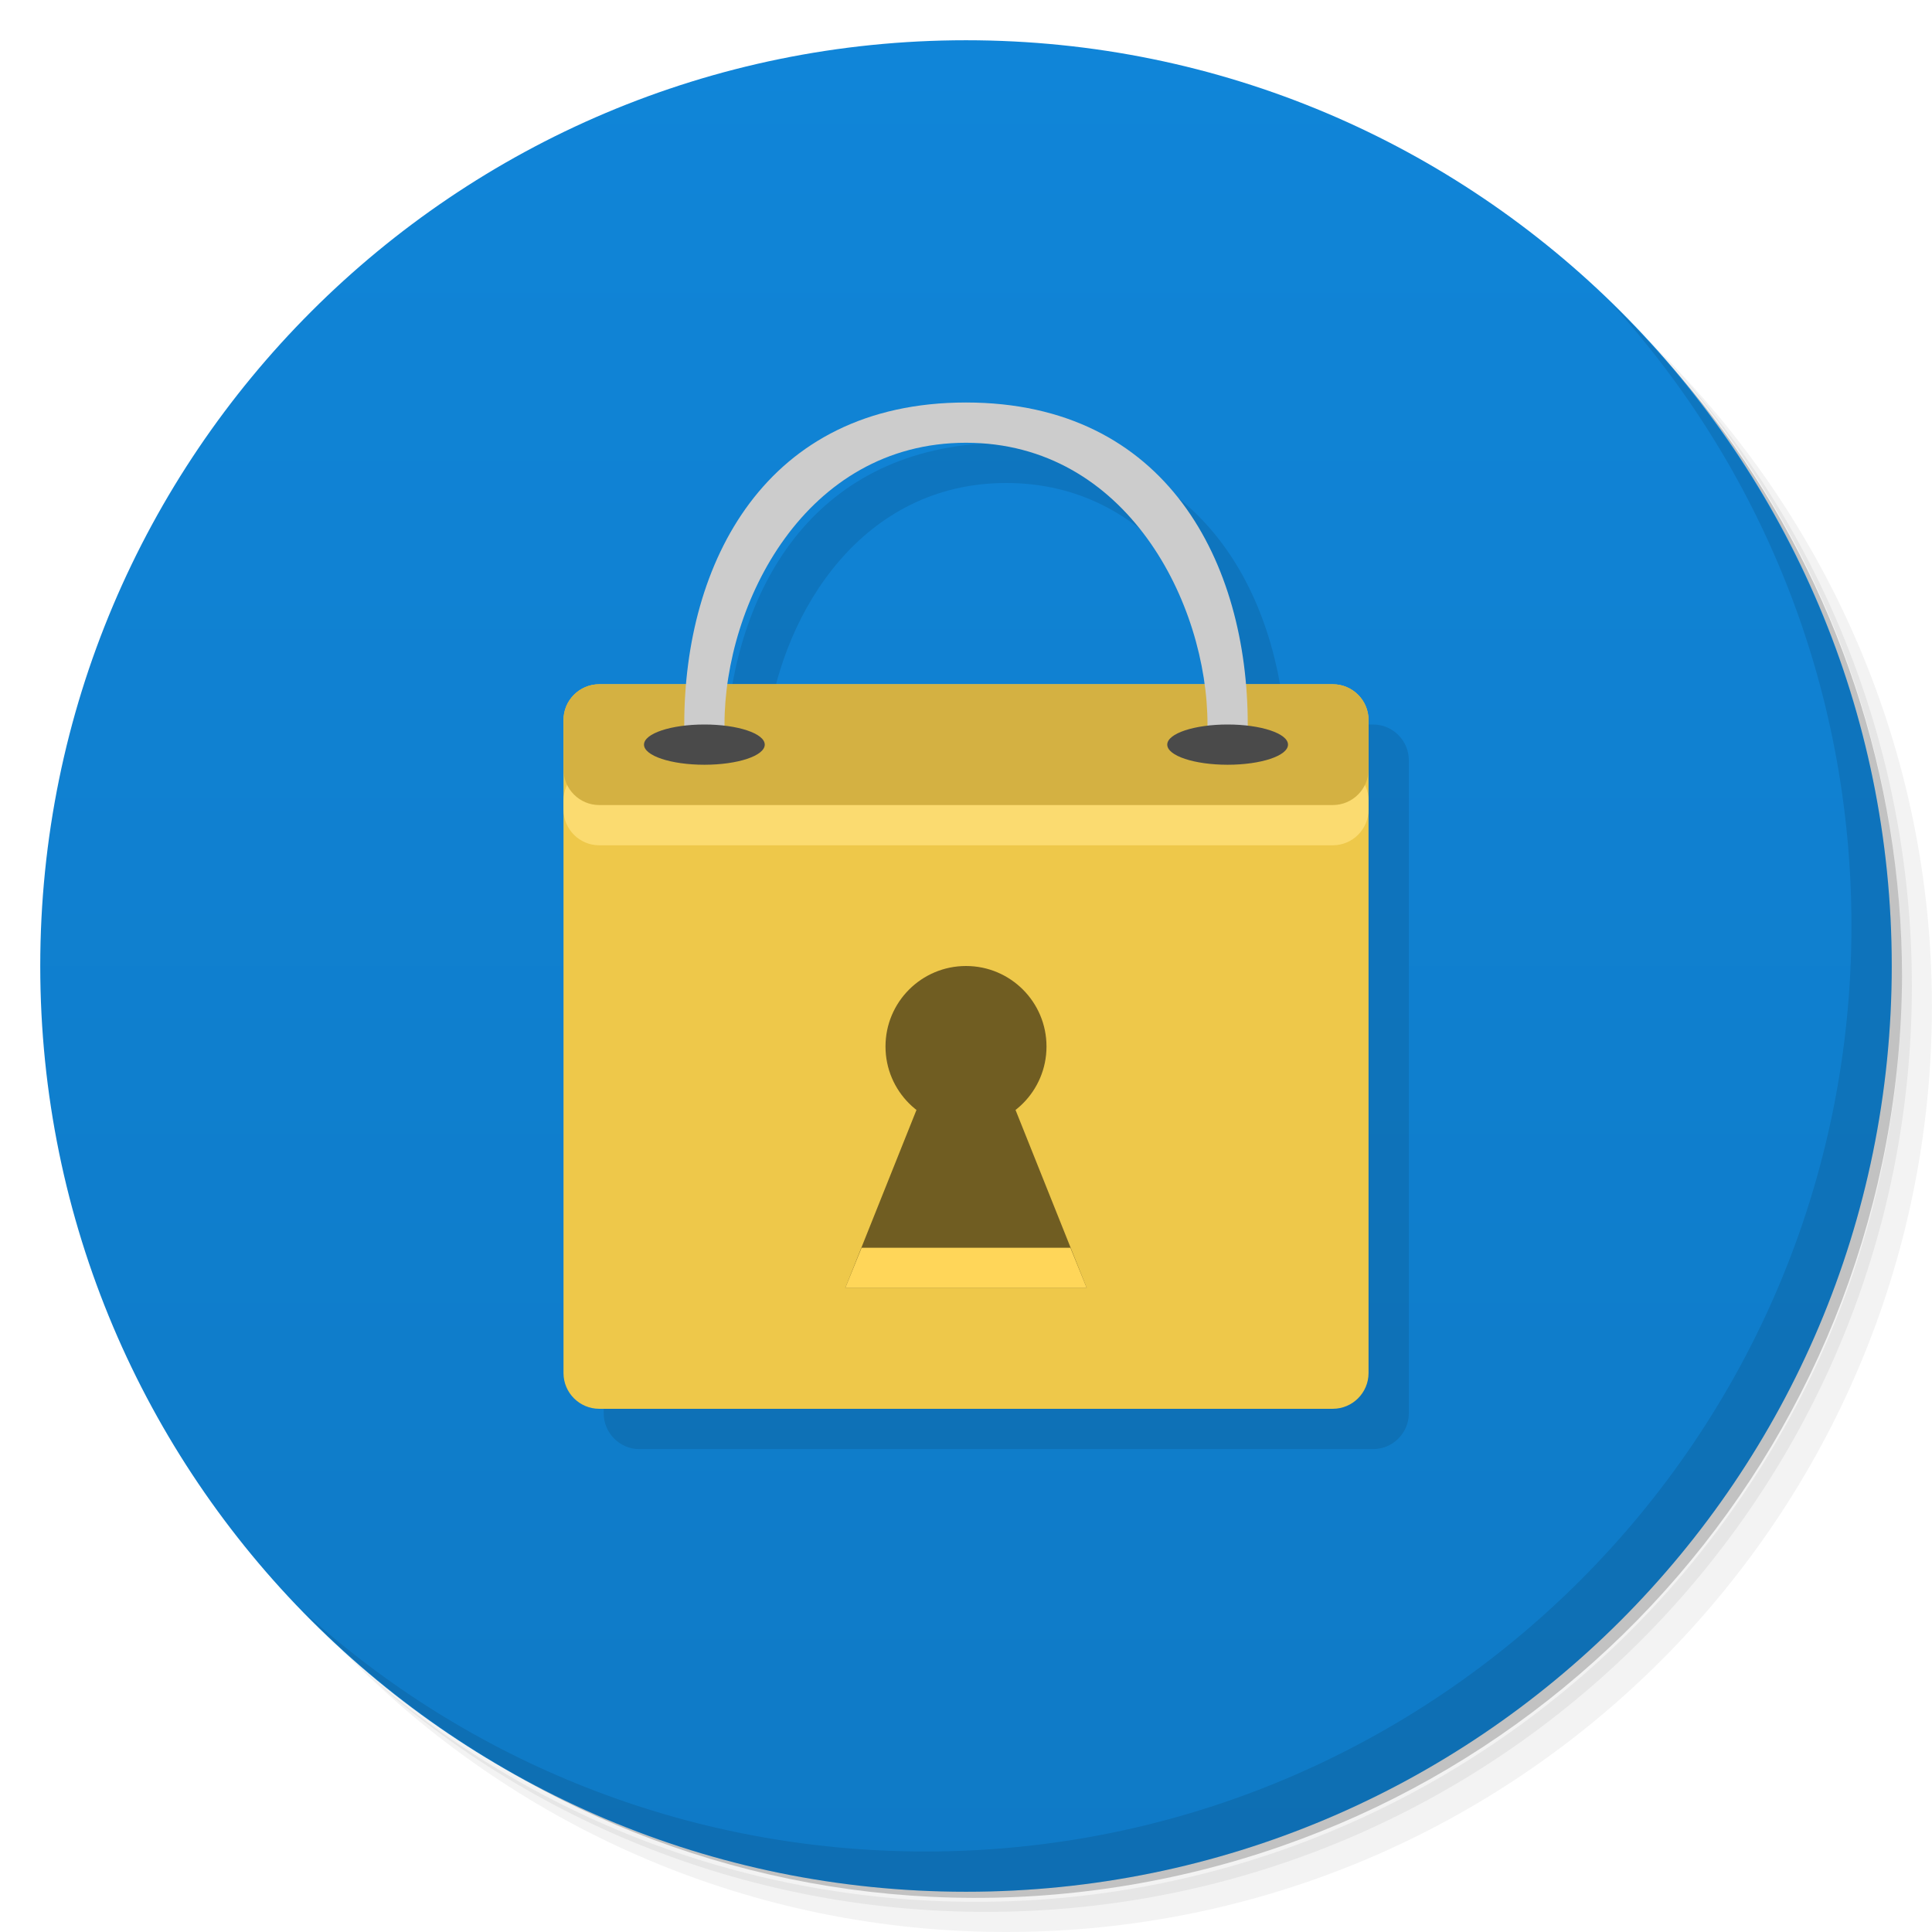
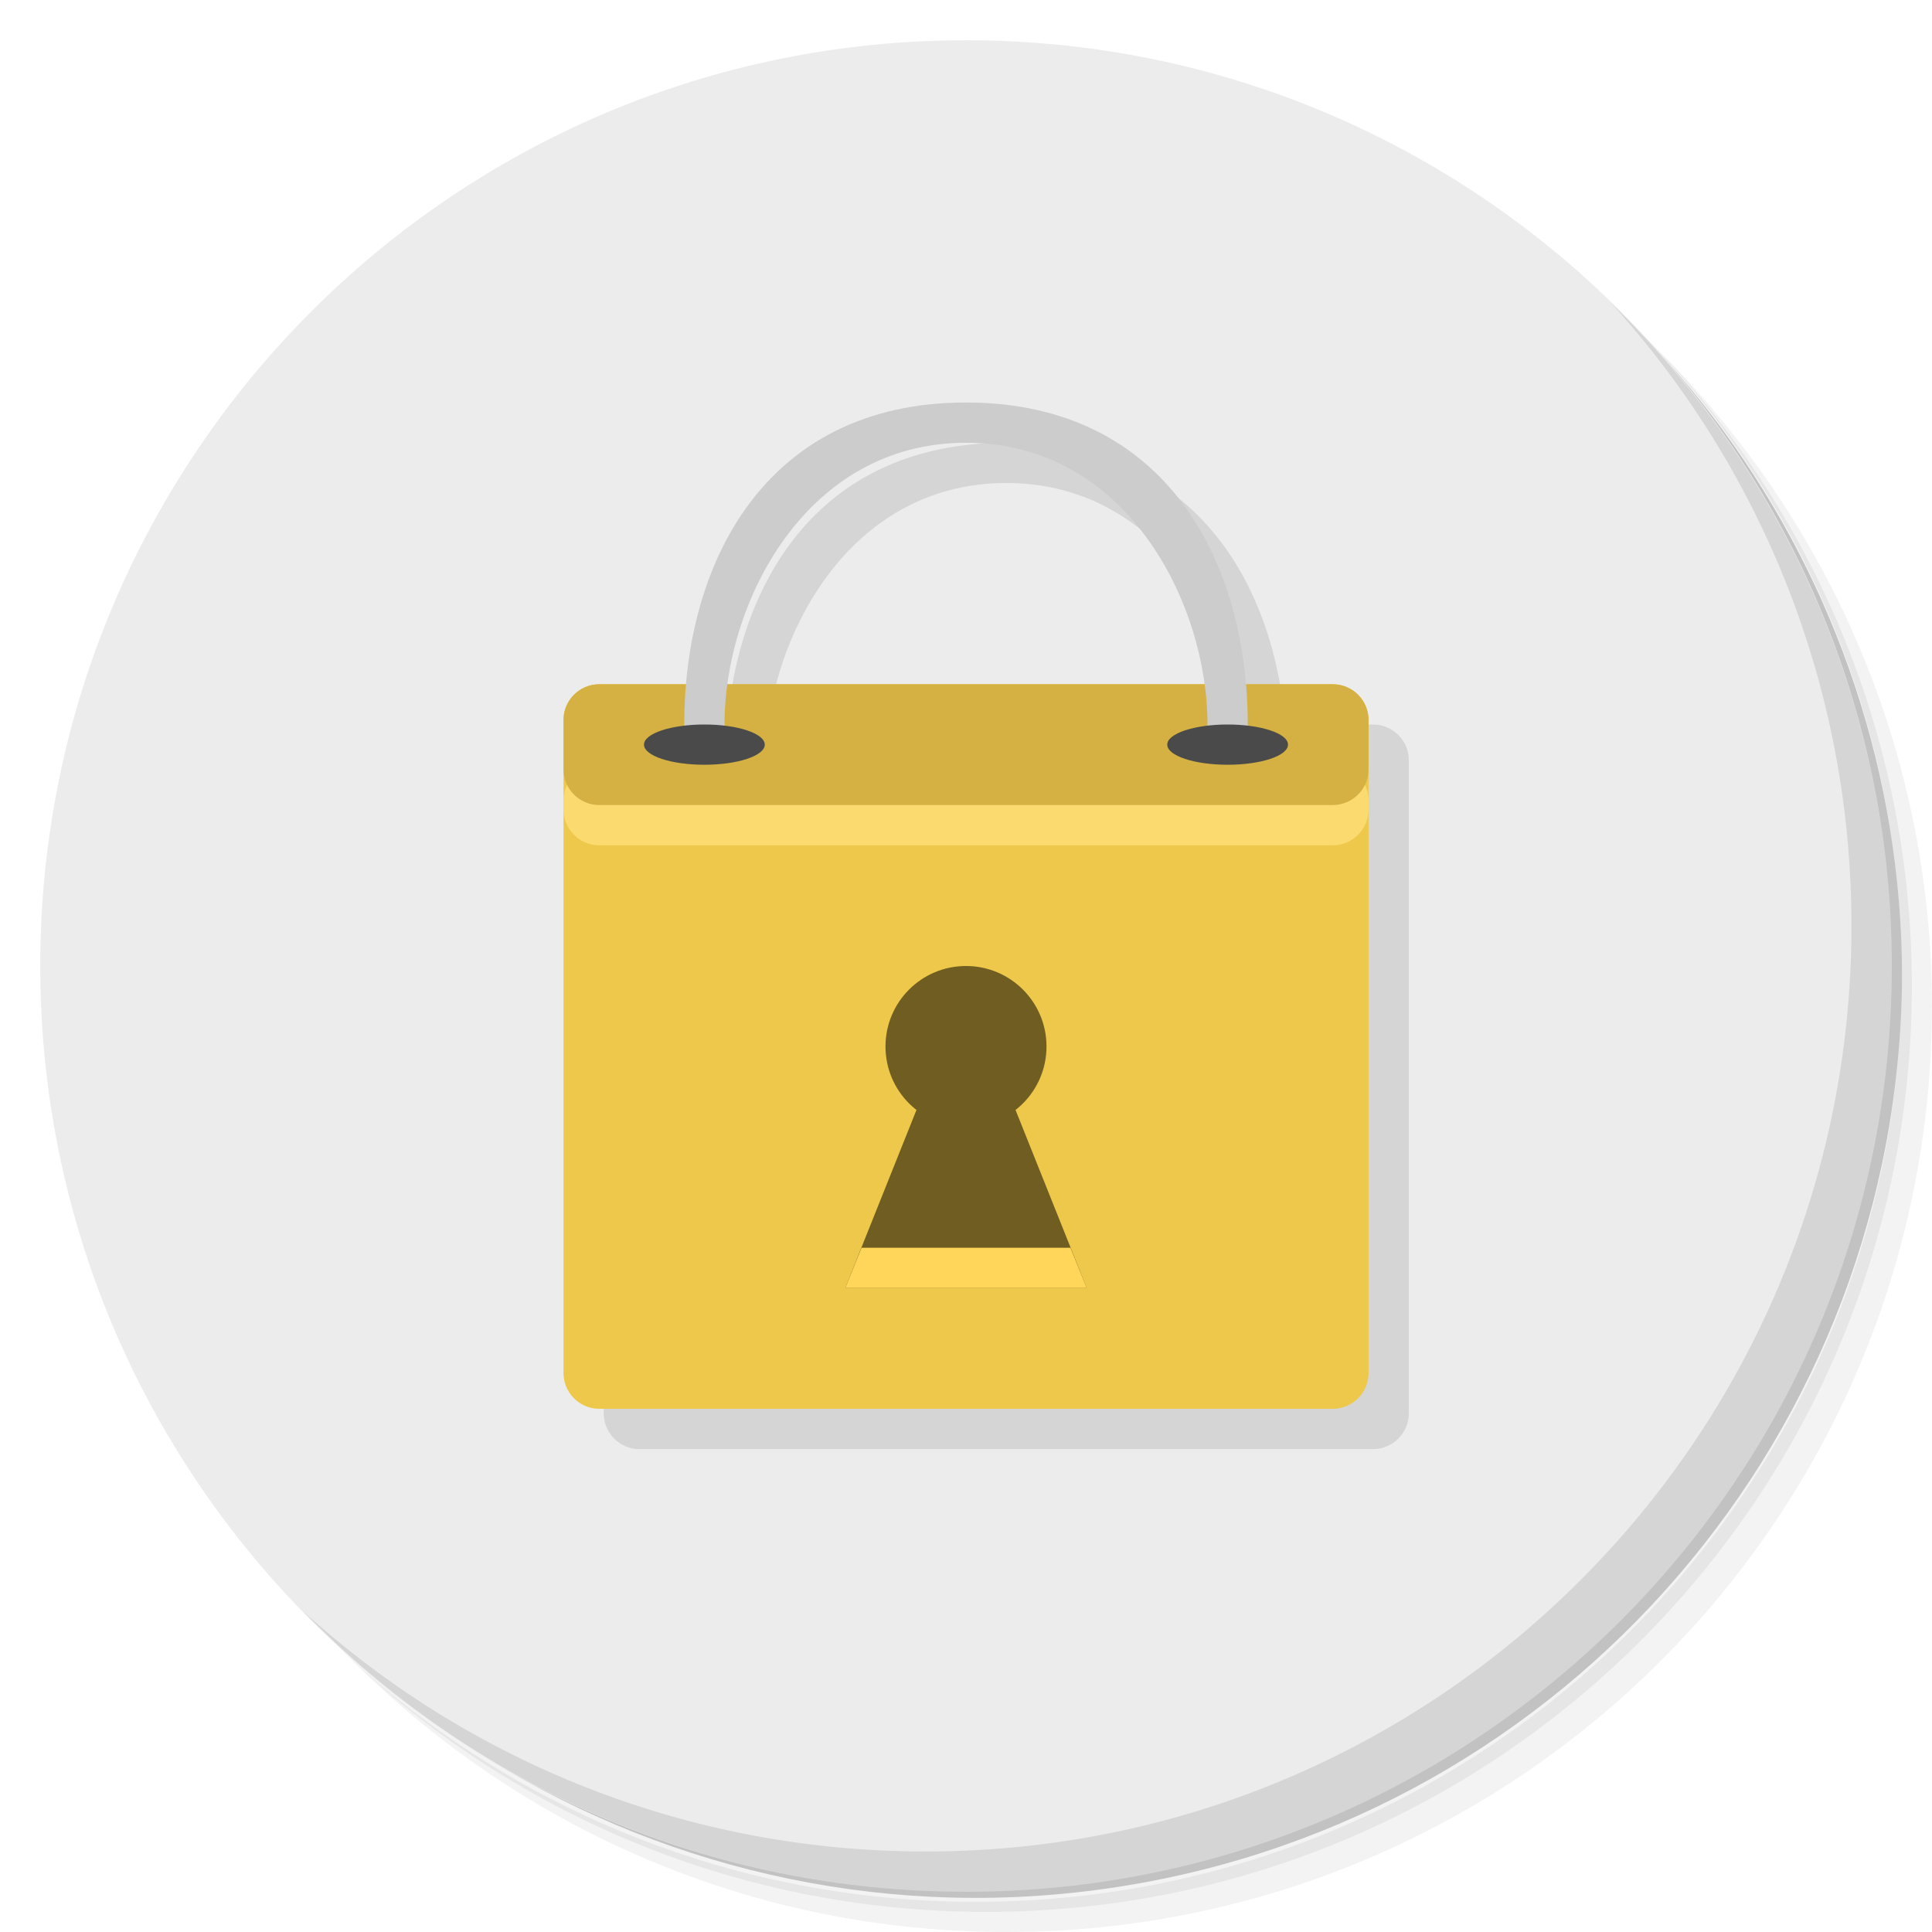
- <svg xmlns="http://www.w3.org/2000/svg" viewBox="0 0 48 48">
-   <defs>
+ <svg xmlns="http://www.w3.org/2000/svg" viewBox="0 0 48 48" id="svg2" version="1.1">
+   <defs id="defs4">
    <linearGradient id="linearGradient3856" x1="1" x2="47" gradientUnits="userSpaceOnUse" gradientTransform="matrix(0,-1,1,0,0,48)">
-       <stop style="stop-color:#0f7ac6;stop-opacity:1" />
-       <stop offset="1" style="stop-color:#1085d8;stop-opacity:1" />
+       <stop style="stop-color:#0f7ac6;stop-opacity:1" id="stop7" />
+       <stop offset="1" style="stop-color:#1085d8;stop-opacity:1" id="stop9" />
    </linearGradient>
  </defs>
-   <g>
-     <path d="m 36.31 5 c 5.859 4.062 9.688 10.831 9.688 18.5 c 0 12.426 -10.07 22.5 -22.5 22.5 c -7.669 0 -14.438 -3.828 -18.5 -9.688 c 1.037 1.822 2.306 3.499 3.781 4.969 c 4.085 3.712 9.514 5.969 15.469 5.969 c 12.703 0 23 -10.298 23 -23 c 0 -5.954 -2.256 -11.384 -5.969 -15.469 c -1.469 -1.475 -3.147 -2.744 -4.969 -3.781 z m 4.969 3.781 c 3.854 4.113 6.219 9.637 6.219 15.719 c 0 12.703 -10.297 23 -23 23 c -6.081 0 -11.606 -2.364 -15.719 -6.219 c 4.16 4.144 9.883 6.719 16.219 6.719 c 12.703 0 23 -10.298 23 -23 c 0 -6.335 -2.575 -12.06 -6.719 -16.219 z" style="opacity:0.05" />
-     <path d="m 41.28 8.781 c 3.712 4.085 5.969 9.514 5.969 15.469 c 0 12.703 -10.297 23 -23 23 c -5.954 0 -11.384 -2.256 -15.469 -5.969 c 4.113 3.854 9.637 6.219 15.719 6.219 c 12.703 0 23 -10.298 23 -23 c 0 -6.081 -2.364 -11.606 -6.219 -15.719 z" style="opacity:0.1" />
-     <path d="m 31.25 2.375 c 8.615 3.154 14.75 11.417 14.75 21.13 c 0 12.426 -10.07 22.5 -22.5 22.5 c -9.708 0 -17.971 -6.135 -21.12 -14.75 a 23 23 0 0 0 44.875 -7 a 23 23 0 0 0 -16 -21.875 z" style="opacity:0.2" />
+   <g id="g11">
+     <path d="m 36.31 5 c 5.859 4.062 9.688 10.831 9.688 18.5 c 0 12.426 -10.07 22.5 -22.5 22.5 c -7.669 0 -14.438 -3.828 -18.5 -9.688 c 1.037 1.822 2.306 3.499 3.781 4.969 c 4.085 3.712 9.514 5.969 15.469 5.969 c 12.703 0 23 -10.298 23 -23 c 0 -5.954 -2.256 -11.384 -5.969 -15.469 c -1.469 -1.475 -3.147 -2.744 -4.969 -3.781 z m 4.969 3.781 c 3.854 4.113 6.219 9.637 6.219 15.719 c 0 12.703 -10.297 23 -23 23 c -6.081 0 -11.606 -2.364 -15.719 -6.219 c 4.16 4.144 9.883 6.719 16.219 6.719 c 12.703 0 23 -10.298 23 -23 c 0 -6.335 -2.575 -12.06 -6.719 -16.219 z" style="opacity:0.05" id="path13" />
+     <path d="m 41.28 8.781 c 3.712 4.085 5.969 9.514 5.969 15.469 c 0 12.703 -10.297 23 -23 23 c -5.954 0 -11.384 -2.256 -15.469 -5.969 c 4.113 3.854 9.637 6.219 15.719 6.219 c 12.703 0 23 -10.298 23 -23 c 0 -6.081 -2.364 -11.606 -6.219 -15.719 z" style="opacity:0.1" id="path15" />
+     <path d="m 31.25 2.375 c 8.615 3.154 14.75 11.417 14.75 21.13 c 0 12.426 -10.07 22.5 -22.5 22.5 c -9.708 0 -17.971 -6.135 -21.12 -14.75 a 23 23 0 0 0 44.875 -7 a 23 23 0 0 0 -16 -21.875 z" style="opacity:0.2" id="path17" />
  </g>
-   <path d="M 1,24 C 1,11.297 11.297,1 24,1 36.703,1 47,11.297 47,24 47,36.703 36.703,47 24,47 11.297,47 1,36.703 1,24 z" style="fill:url(#linearGradient3856);fill-opacity:1" />
-   <g>
-     <g>
-       <g transform="translate(1,1)">
-         <g style="opacity:0.1">
-           <g>
-             <path d="m 25 11 c -4.581 0 -6.622 3.361 -6.936 7 l -2.178 0 c -0.489 0 -0.887 0.399 -0.887 0.887 l 0 16.227 c 0 0.489 0.399 0.889 0.887 0.889 l 18.227 0 c 0.489 0 0.889 -0.401 0.889 -0.889 l 0 -16.227 c 0 -0.489 -0.401 -0.887 -0.889 -0.887 l -2.178 0 c -0.313 -3.639 -2.354 -7 -6.936 -7 z m 0 1 c 3.57 0 5.536 3.182 5.92 6 l -11.84 0 c 0.384 -2.818 2.35 -6 5.92 -6 z" transform="translate(-1,-1)" />
+   <path d="M 1,24 C 1,11.297 11.297,1 24,1 36.703,1 47,11.297 47,24 47,36.703 36.703,47 24,47 11.297,47 1,36.703 1,24 z" style="fill:#ececec;fill-opacity:1" id="path19" />
+   <g id="g21">
+     <g id="g23">
+       <g transform="translate(1,1)" id="g25">
+         <g style="opacity:0.1" id="g27">
+           <g id="g29">
+             <path d="m 25 11 c -4.581 0 -6.622 3.361 -6.936 7 l -2.178 0 c -0.489 0 -0.887 0.399 -0.887 0.887 l 0 16.227 c 0 0.489 0.399 0.889 0.887 0.889 l 18.227 0 c 0.489 0 0.889 -0.401 0.889 -0.889 l 0 -16.227 c 0 -0.489 -0.401 -0.887 -0.889 -0.887 l -2.178 0 c -0.313 -3.639 -2.354 -7 -6.936 -7 z m 0 1 c 3.57 0 5.536 3.182 5.92 6 l -11.84 0 c 0.384 -2.818 2.35 -6 5.92 -6 z" transform="translate(-1,-1)" id="path31" />
          </g>
        </g>
      </g>
    </g>
  </g>
-   <g>
-     <g>
-       <g>
-         <path d="m 14.887,17 18.227,0 c 0.488,0 0.887,0.398 0.887,0.887 l 0,16.227 c 0,0.488 -0.398,0.887 -0.887,0.887 l -18.227,0 C 14.399,35.001 14,34.603 14,34.114 L 14,17.887 C 14,17.399 14.398,17 14.887,17 m 0,0" style="fill:#eec84a;fill-opacity:1;stroke:none;fill-rule:nonzero" />
-         <path d="m 14.887,19 18.227,0 c 0.488,0 0.887,0.398 0.887,0.887 l 0,0.227 c 0,0.488 -0.398,0.887 -0.887,0.887 l -18.227,0 C 14.399,21.001 14,20.603 14,20.114 l 0,-0.227 C 14,19.399 14.398,19 14.887,19 m 0,0" style="fill:#fbdb70;fill-opacity:1;stroke:none;fill-rule:nonzero" />
-         <path d="m 14.887,17 18.227,0 c 0.488,0 0.887,0.398 0.887,0.887 l 0,1.227 c 0,0.488 -0.398,0.887 -0.887,0.887 l -18.227,0 C 14.399,20.001 14,19.603 14,19.114 l 0,-1.227 C 14,17.399 14.398,17 14.887,17 m 0,0" style="fill:#d4b142;fill-opacity:1;stroke:none;fill-rule:nonzero" />
-         <path d="m 26 26 c 0 1.105 -0.895 2 -2 2 -1.105 0 -2 -0.895 -2 -2 0 -1.105 0.895 -2 2 -2 1.105 0 2 0.895 2 2 m 0 0" style="fill:#705d22;fill-opacity:1;stroke:none;fill-rule:nonzero" />
-         <path d="m 23 27 -2 5 6 0 -2 -5 m -2 0" style="fill:#705d22;fill-opacity:1;stroke:none;fill-rule:nonzero" />
-         <path d="M 21.406,31 21,32 l 6,0 -0.406,-1 m -5.188,0" style="fill:#ffd659;fill-opacity:1;stroke:none;fill-rule:nonzero" />
-         <path d="m 17 18 c 0 -4 2 -8 7 -8 5 0 7 4 7 8 0 1 -1 1 -1 0 0 -3 -2 -7 -6 -7 -4 0 -6 4 -6 7 0 1 -1 1 -1 0 m 0 0" style="fill:#ccc;fill-opacity:1;stroke:none;fill-rule:nonzero" />
-         <path d="M 19,18.5 C 19,18.777 18.328,19 17.5,19 16.672,19 16,18.777 16,18.5 16,18.223 16.672,18 17.5,18 c 0.828,0 1.5,0.223 1.5,0.5 m 0,0" style="fill:#4a4a4a;fill-opacity:1;stroke:none;fill-rule:nonzero" />
-         <path d="M 32,18.5 C 32,18.777 31.328,19 30.5,19 29.672,19 29,18.777 29,18.5 29,18.223 29.672,18 30.5,18 c 0.828,0 1.5,0.223 1.5,0.5 m 0,0" style="fill:#4a4a4a;fill-opacity:1;stroke:none;fill-rule:nonzero" />
+   <g id="g33">
+     <g id="g35">
+       <g id="g37">
+         <path d="m 14.887,17 18.227,0 c 0.488,0 0.887,0.398 0.887,0.887 l 0,16.227 c 0,0.488 -0.398,0.887 -0.887,0.887 l -18.227,0 C 14.399,35.001 14,34.603 14,34.114 L 14,17.887 C 14,17.399 14.398,17 14.887,17 m 0,0" style="fill:#eec84a;fill-opacity:1;stroke:none;fill-rule:nonzero" id="path39" />
+         <path d="m 14.887,19 18.227,0 c 0.488,0 0.887,0.398 0.887,0.887 l 0,0.227 c 0,0.488 -0.398,0.887 -0.887,0.887 l -18.227,0 C 14.399,21.001 14,20.603 14,20.114 l 0,-0.227 C 14,19.399 14.398,19 14.887,19 m 0,0" style="fill:#fbdb70;fill-opacity:1;stroke:none;fill-rule:nonzero" id="path41" />
+         <path d="m 14.887,17 18.227,0 c 0.488,0 0.887,0.398 0.887,0.887 l 0,1.227 c 0,0.488 -0.398,0.887 -0.887,0.887 l -18.227,0 C 14.399,20.001 14,19.603 14,19.114 l 0,-1.227 C 14,17.399 14.398,17 14.887,17 m 0,0" style="fill:#d4b142;fill-opacity:1;stroke:none;fill-rule:nonzero" id="path43" />
+         <path d="m 26 26 c 0 1.105 -0.895 2 -2 2 -1.105 0 -2 -0.895 -2 -2 0 -1.105 0.895 -2 2 -2 1.105 0 2 0.895 2 2 m 0 0" style="fill:#705d22;fill-opacity:1;stroke:none;fill-rule:nonzero" id="path45" />
+         <path d="m 23 27 -2 5 6 0 -2 -5 m -2 0" style="fill:#705d22;fill-opacity:1;stroke:none;fill-rule:nonzero" id="path47" />
+         <path d="M 21.406,31 21,32 l 6,0 -0.406,-1 m -5.188,0" style="fill:#ffd659;fill-opacity:1;stroke:none;fill-rule:nonzero" id="path49" />
+         <path d="m 17 18 c 0 -4 2 -8 7 -8 5 0 7 4 7 8 0 1 -1 1 -1 0 0 -3 -2 -7 -6 -7 -4 0 -6 4 -6 7 0 1 -1 1 -1 0 m 0 0" style="fill:#ccc;fill-opacity:1;stroke:none;fill-rule:nonzero" id="path51" />
+         <path d="M 19,18.5 C 19,18.777 18.328,19 17.5,19 16.672,19 16,18.777 16,18.5 16,18.223 16.672,18 17.5,18 c 0.828,0 1.5,0.223 1.5,0.5 m 0,0" style="fill:#4a4a4a;fill-opacity:1;stroke:none;fill-rule:nonzero" id="path53" />
+         <path d="M 32,18.5 C 32,18.777 31.328,19 30.5,19 29.672,19 29,18.777 29,18.5 29,18.223 29.672,18 30.5,18 c 0.828,0 1.5,0.223 1.5,0.5 m 0,0" style="fill:#4a4a4a;fill-opacity:1;stroke:none;fill-rule:nonzero" id="path55" />
      </g>
    </g>
  </g>
-   <g>
-     <path d="m 40.03 7.531 c 3.712 4.084 5.969 9.514 5.969 15.469 0 12.703 -10.297 23 -23 23 c -5.954 0 -11.384 -2.256 -15.469 -5.969 4.178 4.291 10.01 6.969 16.469 6.969 c 12.703 0 23 -10.298 23 -23 0 -6.462 -2.677 -12.291 -6.969 -16.469 z" style="opacity:0.1" />
+   <g id="g57">
+     <path d="m 40.03 7.531 c 3.712 4.084 5.969 9.514 5.969 15.469 0 12.703 -10.297 23 -23 23 c -5.954 0 -11.384 -2.256 -15.469 -5.969 4.178 4.291 10.01 6.969 16.469 6.969 c 12.703 0 23 -10.298 23 -23 0 -6.462 -2.677 -12.291 -6.969 -16.469 z" style="opacity:0.1" id="path59" />
  </g>
</svg>
